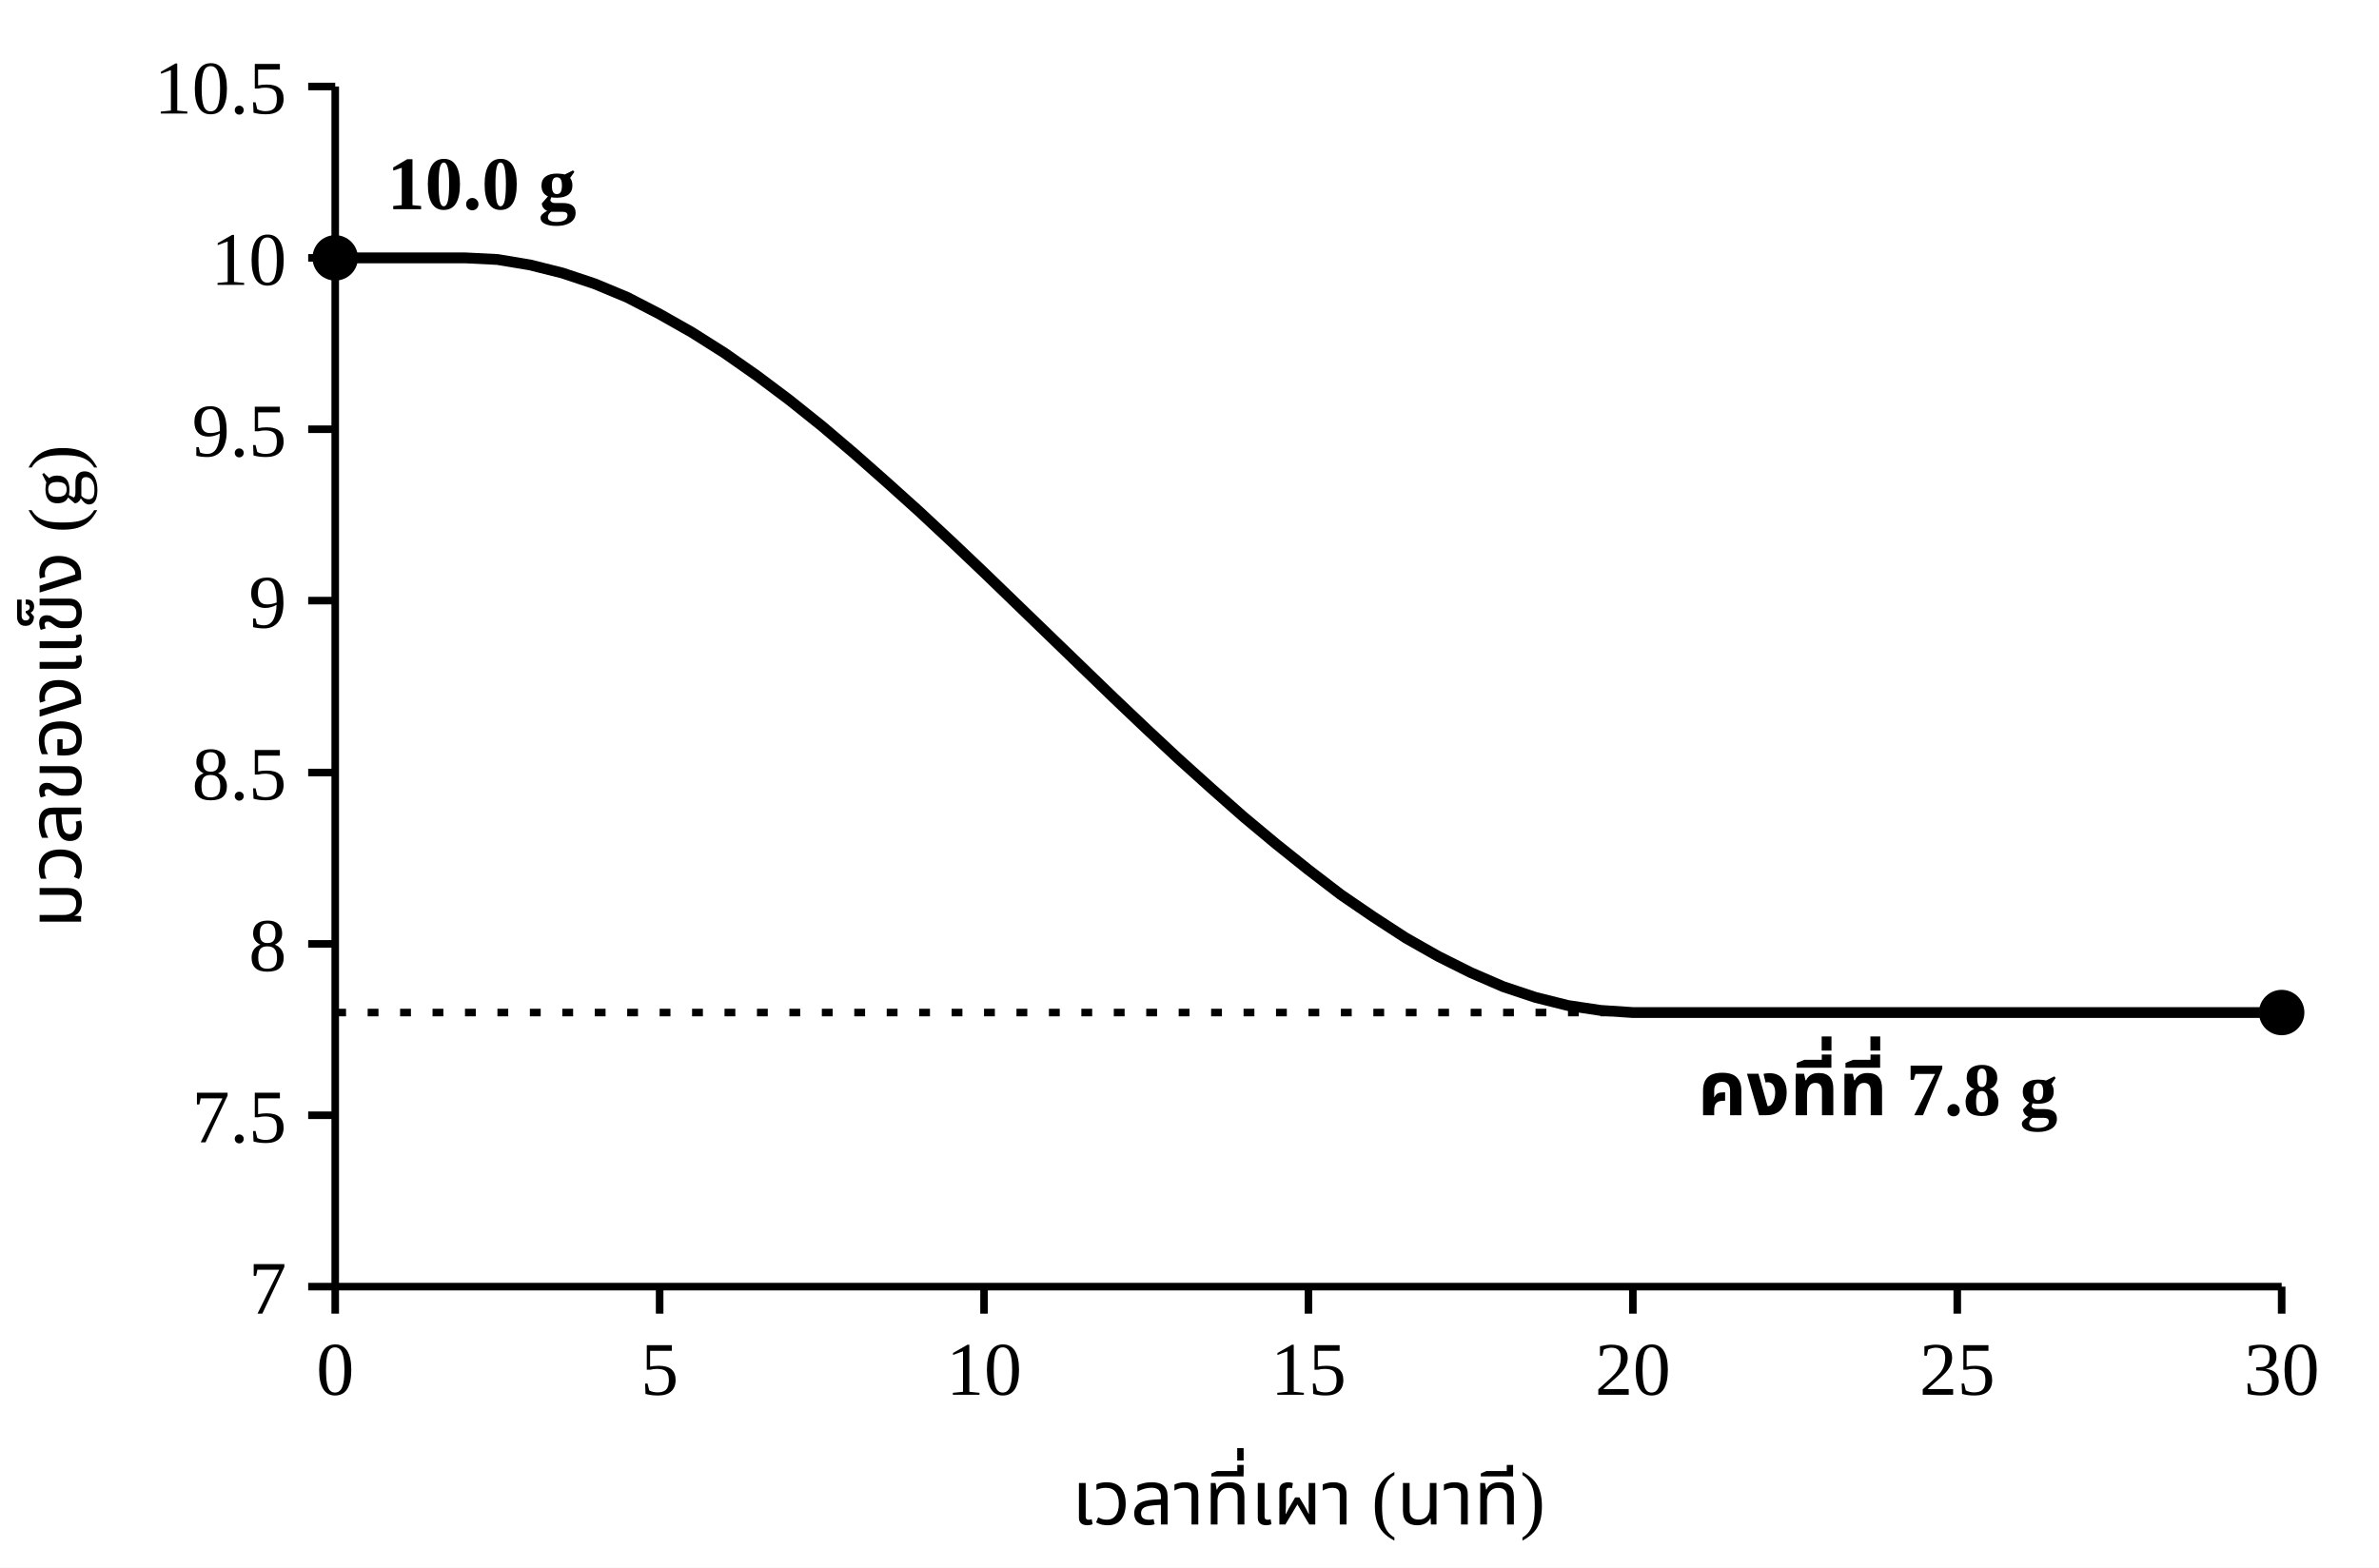
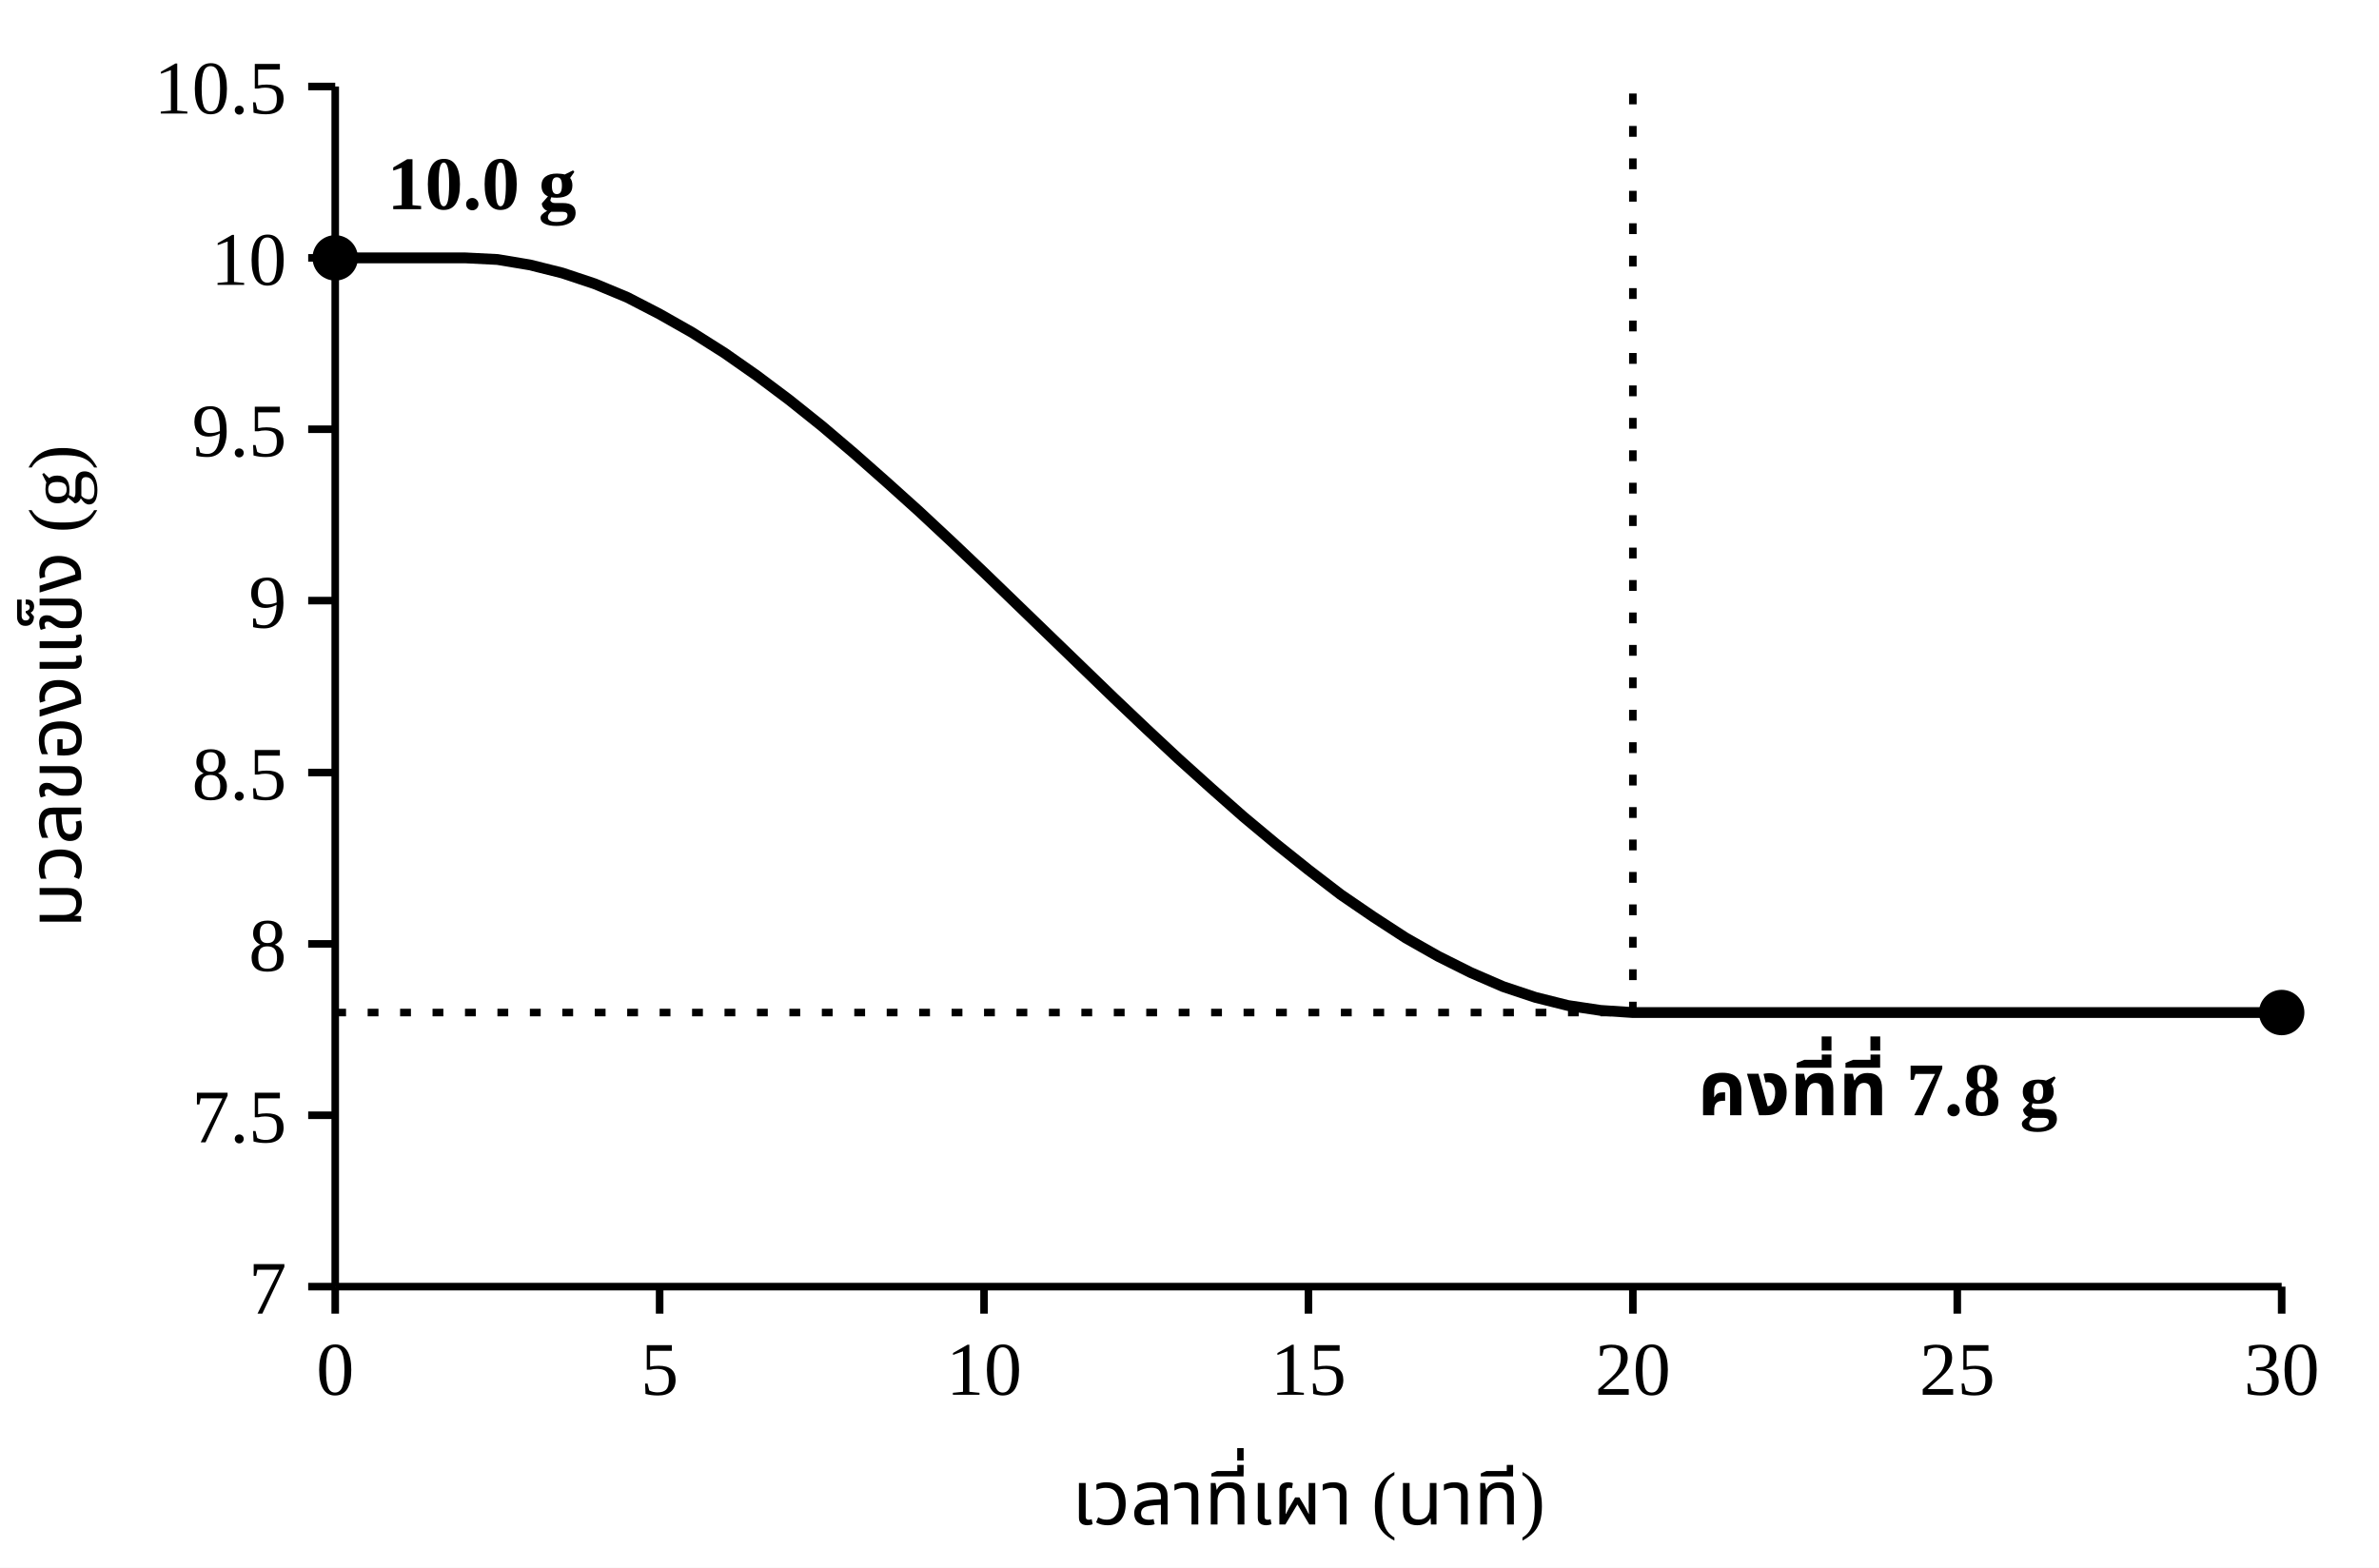
<svg xmlns="http://www.w3.org/2000/svg" viewBox="0 0 440 290" width="440" height="290" font-family="'Times New Roman',Sarabun,Tahoma,'Noto Sans Thai',serif" fill="#000">
  <defs>
    <pattern id="hat" width="5" height="5" patternUnits="userSpaceOnUse" patternTransform="rotate(45)">
      <line x1="0" y1="0" x2="0" y2="5" stroke="#000" stroke-width="1" />
    </pattern>
    <pattern id="dots" width="5" height="5" patternUnits="userSpaceOnUse">
      <circle cx="2.5" cy="2.5" r="0.9" fill="#000" />
    </pattern>
    <marker id="ah" viewBox="0 0 10 10" refX="9" refY="5" markerWidth="8" markerHeight="8" orient="auto">
      <path d="M0,0L10,5L0,10z" fill="#000" />
    </marker>
  </defs>
  <rect width="440" height="290" fill="#fff" />
  <line x1="62.0" y1="16.0" x2="62.0" y2="238.0" stroke="#000" stroke-width="1.4" />
  <line x1="62.0" y1="238.0" x2="422.0" y2="238.0" stroke="#000" stroke-width="1.4" />
  <line x1="62.0" y1="238.0" x2="62.0" y2="243.0" stroke="#000" stroke-width="1.4" />
  <text x="62.0" y="258.0" text-anchor="middle" font-size="14">0</text>
  <line x1="122.0" y1="238.0" x2="122.0" y2="243.0" stroke="#000" stroke-width="1.4" />
  <text x="122.0" y="258.0" text-anchor="middle" font-size="14">5</text>
  <line x1="182.0" y1="238.0" x2="182.0" y2="243.0" stroke="#000" stroke-width="1.4" />
  <text x="182.0" y="258.0" text-anchor="middle" font-size="14">10</text>
  <line x1="242.0" y1="238.0" x2="242.0" y2="243.0" stroke="#000" stroke-width="1.4" />
  <text x="242.0" y="258.0" text-anchor="middle" font-size="14">15</text>
  <line x1="302.0" y1="238.0" x2="302.0" y2="243.0" stroke="#000" stroke-width="1.4" />
  <text x="302.0" y="258.0" text-anchor="middle" font-size="14">20</text>
  <line x1="362.0" y1="238.0" x2="362.0" y2="243.0" stroke="#000" stroke-width="1.4" />
  <text x="362.0" y="258.0" text-anchor="middle" font-size="14">25</text>
  <line x1="422.0" y1="238.0" x2="422.0" y2="243.0" stroke="#000" stroke-width="1.4" />
  <text x="422.0" y="258.0" text-anchor="middle" font-size="14">30</text>
  <line x1="57.0" y1="238.0" x2="62.0" y2="238.0" stroke="#000" stroke-width="1.4" />
  <text x="53.0" y="243.0" text-anchor="end" font-size="14">7</text>
  <line x1="57.0" y1="206.3" x2="62.0" y2="206.3" stroke="#000" stroke-width="1.4" />
  <text x="53.0" y="211.3" text-anchor="end" font-size="14">7.5</text>
  <line x1="57.0" y1="174.6" x2="62.0" y2="174.6" stroke="#000" stroke-width="1.4" />
  <text x="53.0" y="179.6" text-anchor="end" font-size="14">8</text>
  <line x1="57.0" y1="142.9" x2="62.0" y2="142.9" stroke="#000" stroke-width="1.4" />
  <text x="53.0" y="147.9" text-anchor="end" font-size="14">8.5</text>
  <line x1="57.0" y1="111.1" x2="62.0" y2="111.1" stroke="#000" stroke-width="1.4" />
  <text x="53.0" y="116.1" text-anchor="end" font-size="14">9</text>
  <line x1="57.0" y1="79.4" x2="62.0" y2="79.4" stroke="#000" stroke-width="1.4" />
  <text x="53.0" y="84.4" text-anchor="end" font-size="14">9.5</text>
  <line x1="57.0" y1="47.7" x2="62.0" y2="47.7" stroke="#000" stroke-width="1.4" />
  <text x="53.0" y="52.7" text-anchor="end" font-size="14">10</text>
  <line x1="57.0" y1="16.0" x2="62.0" y2="16.0" stroke="#000" stroke-width="1.4" />
  <text x="53.0" y="21.0" text-anchor="end" font-size="14">10.5</text>
  <text x="242.0" y="282.0" text-anchor="middle" font-size="14">เวลาที่เผา (นาที)</text>
  <text x="15.0" y="127.0" text-anchor="middle" font-size="14" transform="rotate(-90 15.0 127.0)">มวลของแข็ง (g)</text>
  <polyline points="62.0,47.7 68.0,47.7 74.0,47.7 80.0,47.7 86.0,47.7 92.0,48.0 98.0,49.0 104.0,50.5 110.0,52.5 116.0,55.0 122.0,58.1 128.0,61.5 134.0,65.3 140.0,69.5 146.0,74.0 152.0,78.8 158.0,83.9 164.0,89.2 170.0,94.6 176.0,100.2 182.0,105.9 188.0,111.7 194.0,117.5 200.0,123.3 206.0,129.1 212.0,134.8 218.0,140.4 224.0,145.8 230.0,151.1 236.0,156.1 242.0,160.9 248.0,165.5 254.0,169.6 260.0,173.5 266.0,176.9 272.0,179.9 278.0,182.5 284.0,184.5 290.0,186.0 296.0,186.9 302.0,187.3 308.0,187.3 314.0,187.3 320.0,187.3 326.0,187.3 332.0,187.3 338.0,187.3 344.0,187.3 350.0,187.3 356.0,187.3 362.0,187.3 368.0,187.3 374.0,187.3 380.0,187.3 386.0,187.3 392.0,187.3 398.0,187.3 404.0,187.3 410.0,187.3 416.0,187.3 422.0,187.3" fill="none" stroke="#000" stroke-width="2" stroke-linejoin="round" />
  <line x1="62.0" y1="187.3" x2="422.0" y2="187.3" stroke="#000" stroke-width="1.4" stroke-dasharray="2 4" />
+   <line x1="302.0" y1="187.3" x2="302.0" y2="16.0" stroke="#000" stroke-width="1.4" stroke-dasharray="2 4" />
  <circle cx="62.0" cy="47.7" r="3.5" fill="#000" stroke="#000" stroke-width="1.4" />
  <circle cx="422.0" cy="187.3" r="3.5" fill="#000" stroke="#000" stroke-width="1.4" />
  <text x="314.0" y="206.3" text-anchor="start" font-size="14" font-weight="700">คงที่ที่ 7.8 g</text>
  <text x="71.6" y="38.7" text-anchor="start" font-size="14" font-weight="700">10.0 g</text>
</svg>
